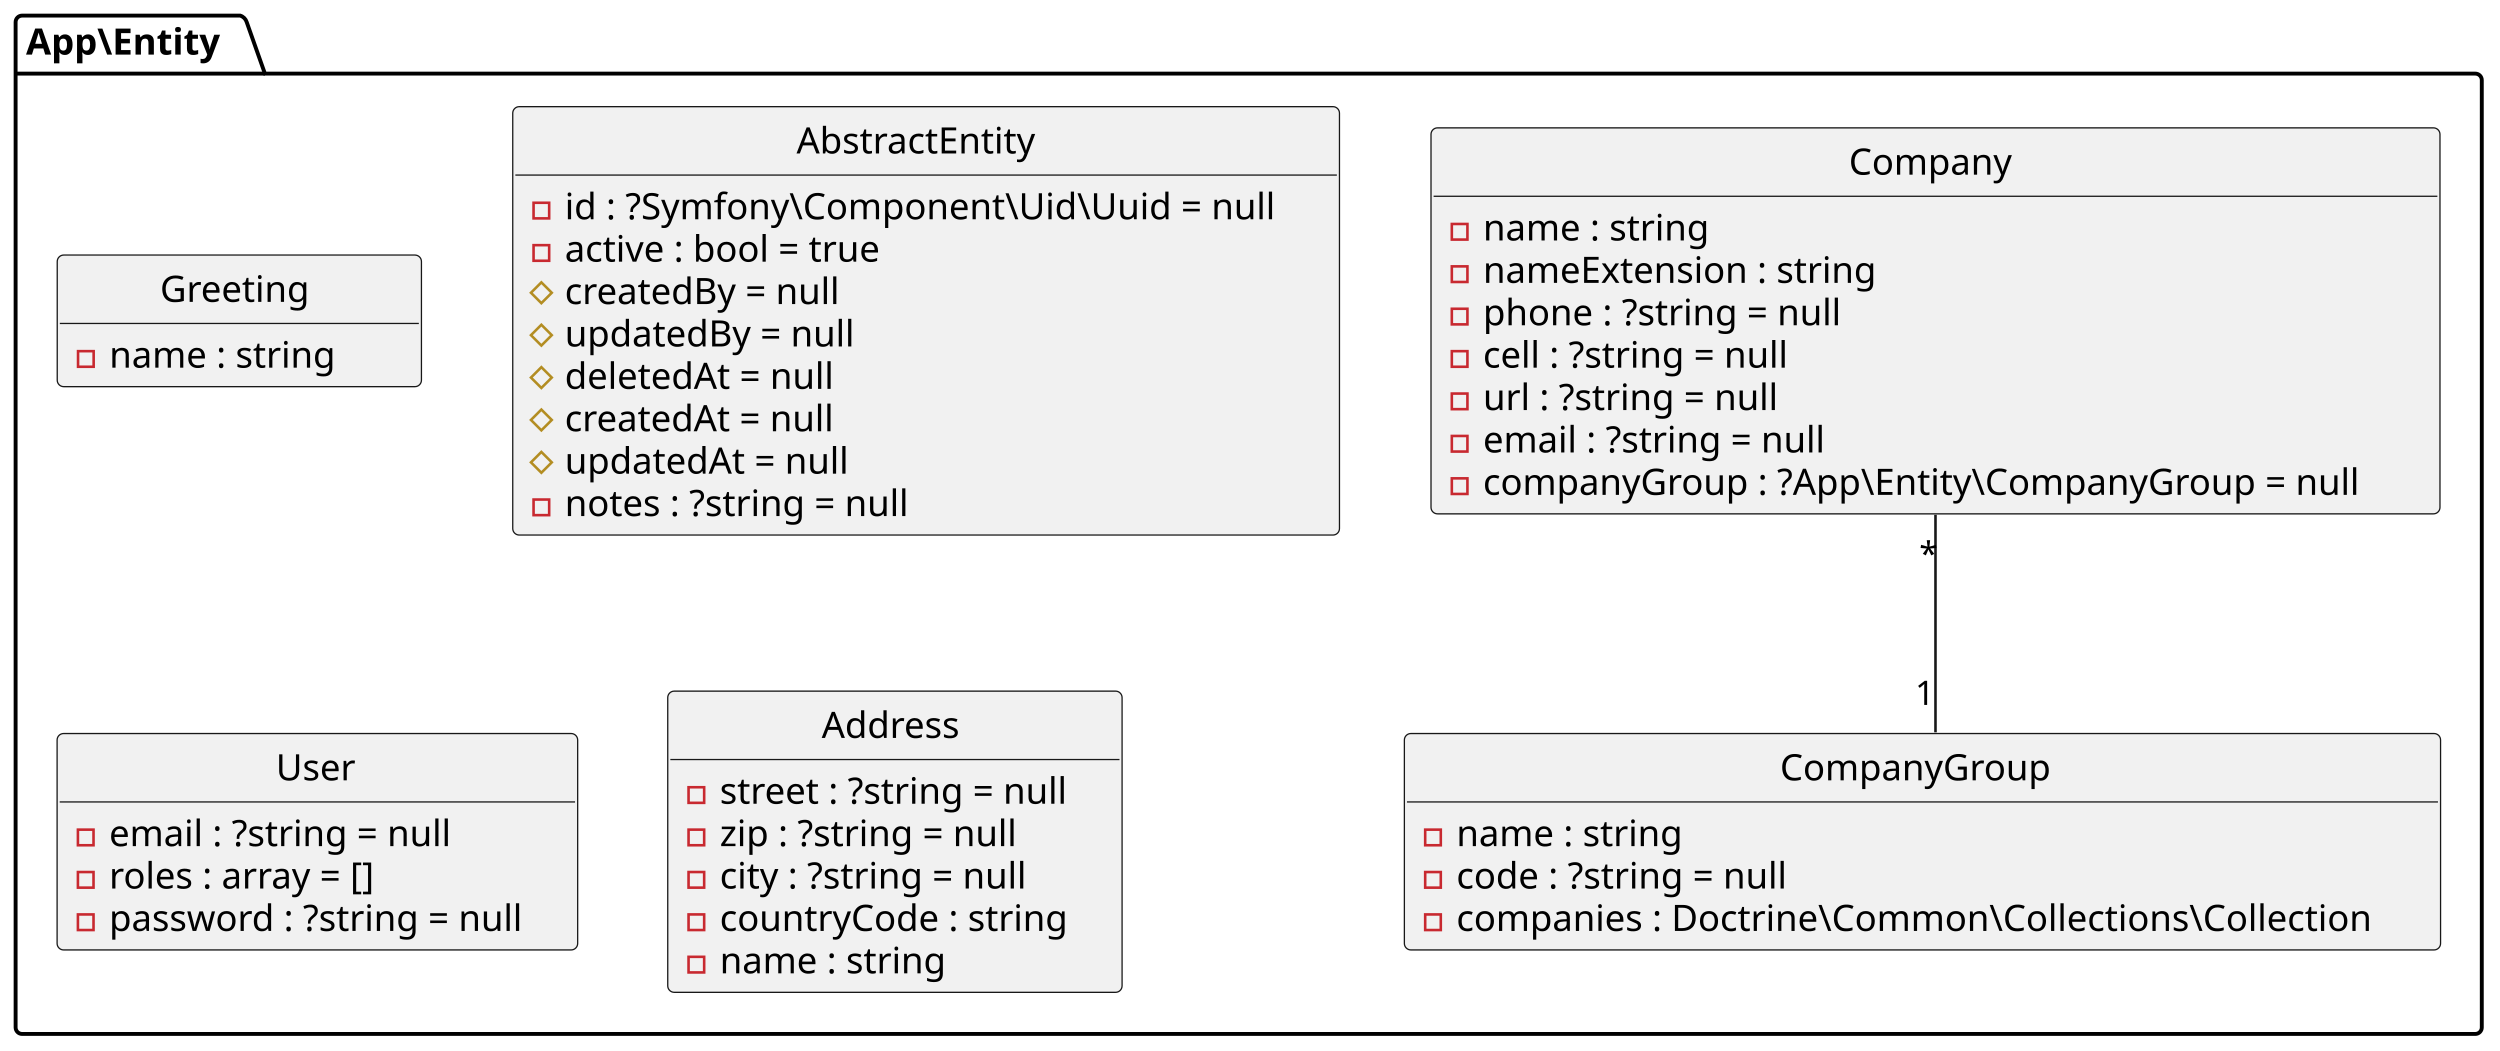
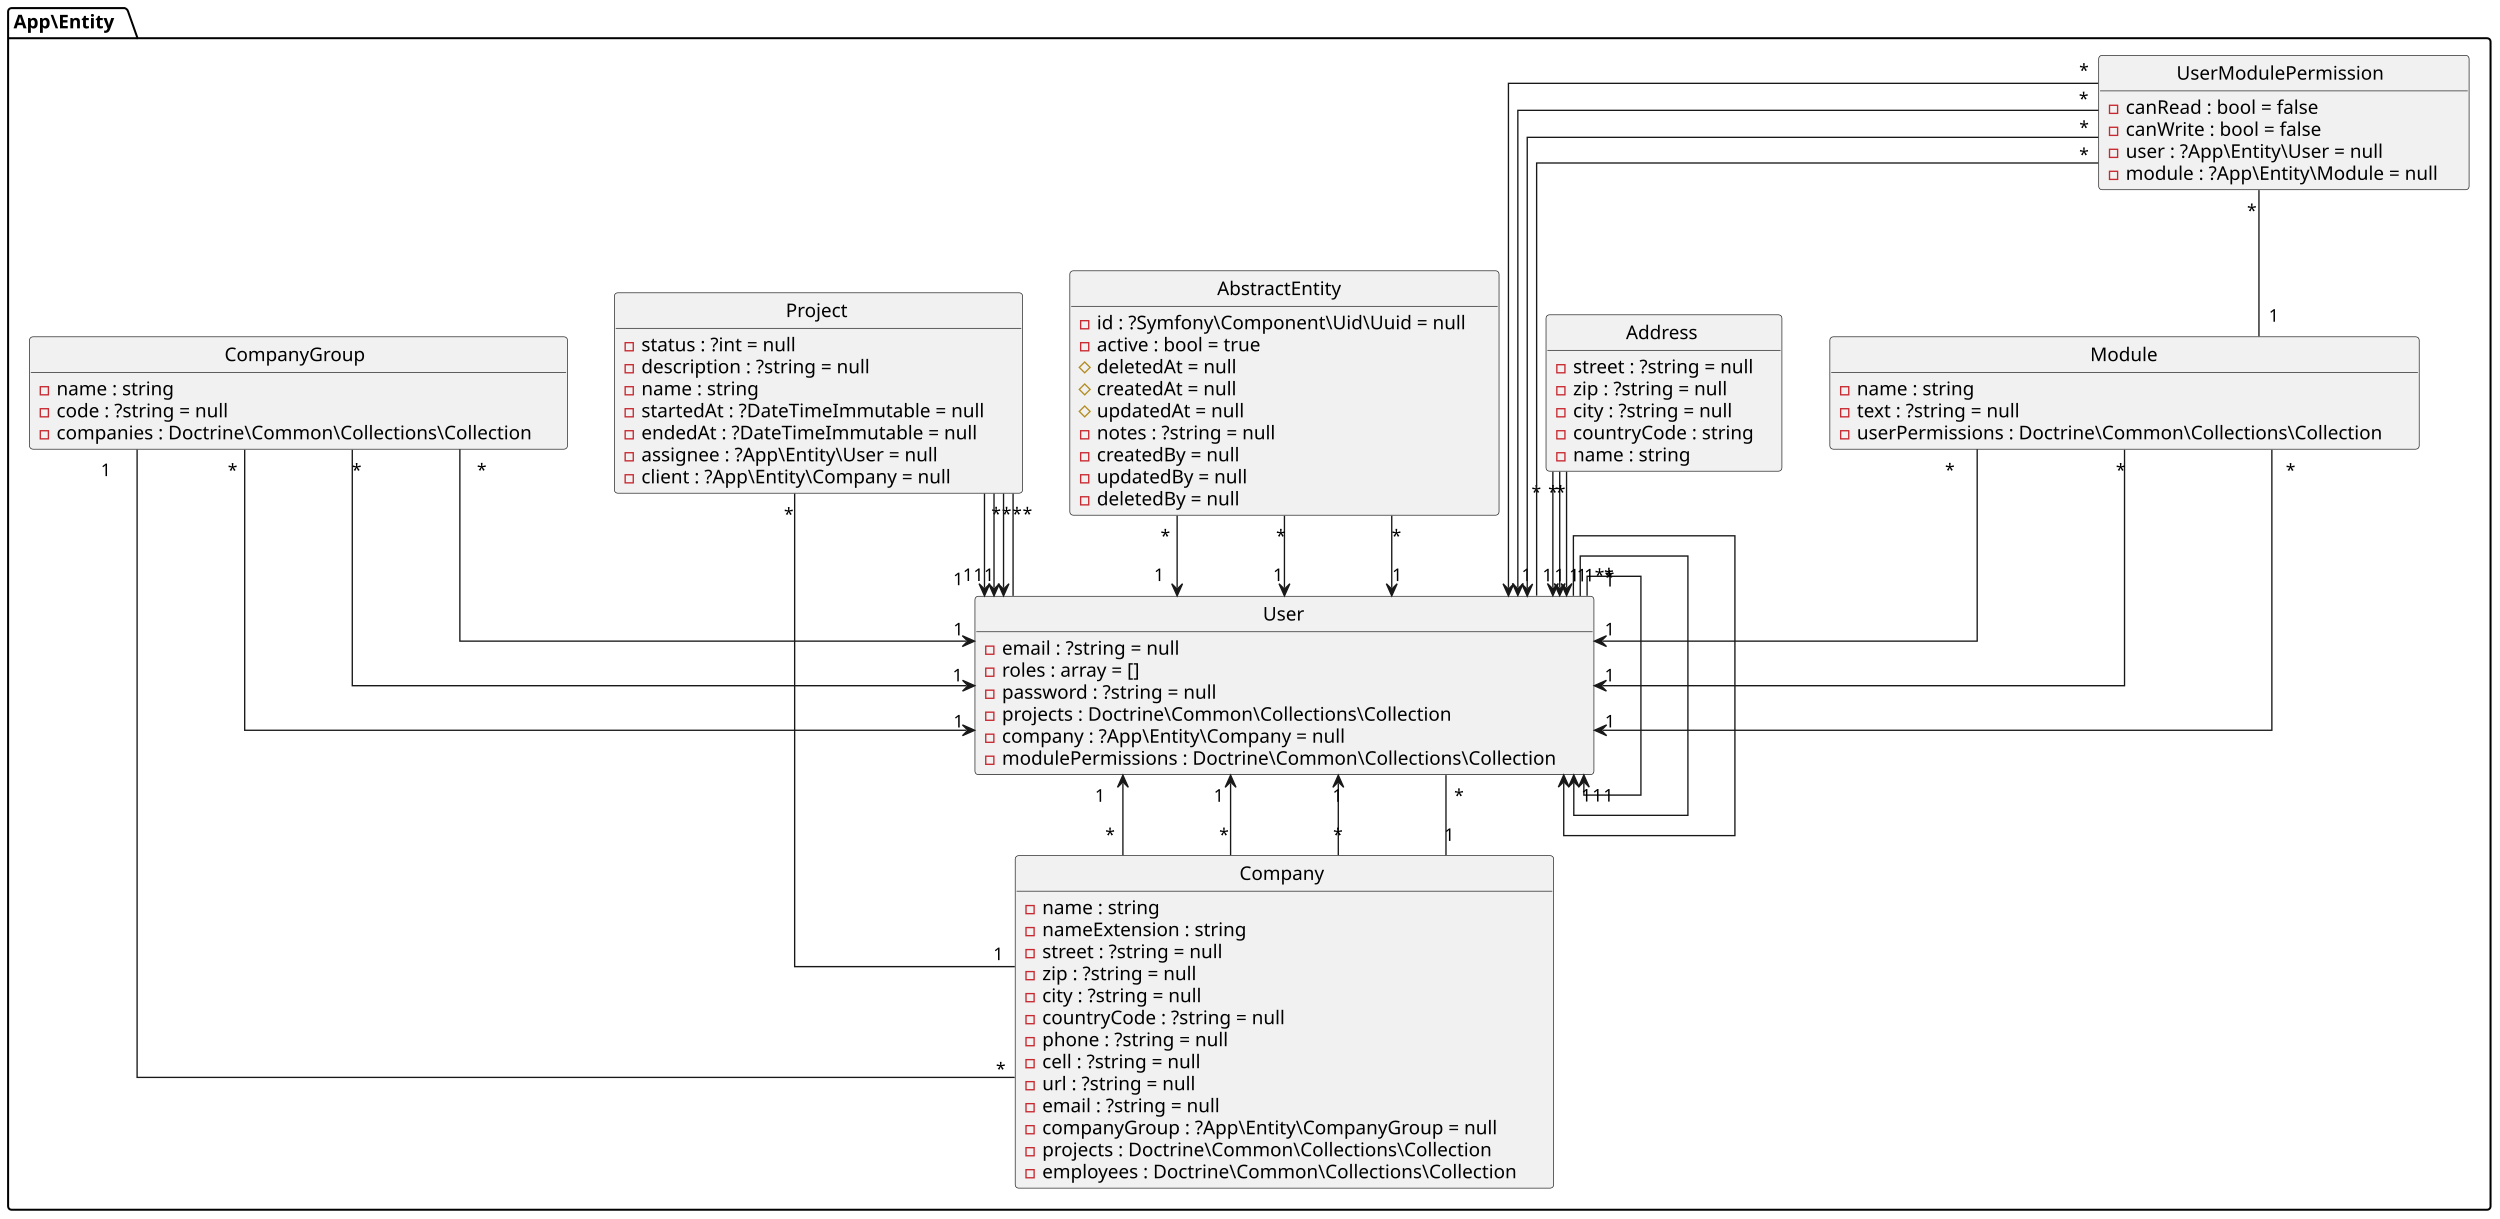
- <svg xmlns="http://www.w3.org/2000/svg" contentStyleType="text/css" data-diagram-type="CLASS" height="404px" preserveAspectRatio="none" style="width:961px;height:404px;background:#FFFFFF;" version="1.1" viewBox="0 0 961 404" width="961px" zoomAndPan="magnify">
+ <svg xmlns="http://www.w3.org/2000/svg" contentStyleType="text/css" data-diagram-type="CLASS" height="902px" preserveAspectRatio="none" style="width:1851px;height:902px;background:#FFFFFF;" version="1.1" viewBox="0 0 1851 902" width="1851px" zoomAndPan="magnify">
  <defs />
  <g>
    <g class="cluster" data-entity="Entity" data-source-line="8" data-uid="ent0004" id="cluster_Entity">
-       <path d="M8.5,6 L92.331,6 A3.75,3.75 0 0 1 94.831,8.5 L101.831,28.297 L951.5,28.297 A2.5,2.5 0 0 1 954,30.797 L954,394.95 A2.5,2.5 0 0 1 951.5,397.45 L8.5,397.45 A2.5,2.5 0 0 1 6,394.95 L6,8.5 A2.5,2.5 0 0 1 8.5,6" fill="none" style="stroke:#000000;stroke-width:1.5;" />
+       <path d="M8.5,6 L92.331,6 A3.75,3.75 0 0 1 94.831,8.5 L101.831,28.297 L1841.5,28.297 A2.5,2.5 0 0 1 1844,30.797 L1844,893.19 A2.5,2.5 0 0 1 1841.5,895.69 L8.5,895.69 A2.5,2.5 0 0 1 6,893.19 L6,8.5 A2.5,2.5 0 0 1 8.5,6" fill="none" style="stroke:#000000;stroke-width:1.5;" />
      <line style="stroke:#000000;stroke-width:1.5;" x1="6" x2="101.831" y1="28.297" y2="28.297" />
      <text fill="#000000" font-family="sans-serif" font-size="14" font-weight="bold" lengthAdjust="spacing" textLength="82.831" x="10" y="20.995">App\Entity</text>
    </g>
-     <g class="entity" data-entity="Greeting" data-source-line="8" data-uid="ent0002" id="entity_Greeting">
-       <rect fill="#F1F1F1" height="50.594" rx="2.5" ry="2.5" style="stroke:#181818;stroke-width:0.5;" width="140" x="22" y="98.04" />
-       <text fill="#000000" font-family="sans-serif" font-size="14" lengthAdjust="spacing" textLength="60.97" x="61.515" y="116.035">Greeting</text>
-       <line style="stroke:#181818;stroke-width:0.5;" x1="23" x2="161" y1="124.337" y2="124.337" />
-       <rect fill="none" height="6" style="stroke:#C82930;stroke-width:1;" width="6" x="30" y="134.985" />
-       <text fill="#000000" font-family="sans-serif" font-size="14" lengthAdjust="spacing" textLength="93.509" x="42" y="141.332">name : string</text>
-     </g>
-     <g class="entity" data-entity="AbstractEntity" data-source-line="11" data-uid="ent0005" id="entity_AbstractEntity">
-       <rect fill="#F1F1F1" height="164.672" rx="2.5" ry="2.5" style="stroke:#181818;stroke-width:0.5;" width="317.792" x="197.1" y="41" />
-       <text fill="#000000" font-family="sans-serif" font-size="14" lengthAdjust="spacing" textLength="99.641" x="306.176" y="58.995">AbstractEntity</text>
-       <line style="stroke:#181818;stroke-width:0.5;" x1="198.1" x2="513.892" y1="67.297" y2="67.297" />
-       <rect fill="none" height="6" style="stroke:#C82930;stroke-width:1;" width="6" x="205.1" y="77.945" />
-       <text fill="#000000" font-family="sans-serif" font-size="14" lengthAdjust="spacing" textLength="291.792" x="217.1" y="84.292">id : ?Symfony\Component\Uid\Uuid = null</text>
-       <rect fill="none" height="6" style="stroke:#C82930;stroke-width:1;" width="6" x="205.1" y="94.242" />
-       <text fill="#000000" font-family="sans-serif" font-size="14" lengthAdjust="spacing" textLength="135.44" x="217.1" y="100.589">active : bool = true</text>
-       <polygon fill="none" points="208.1,108.539,212.1,112.539,208.1,116.539,204.1,112.539" style="stroke:#B38D22;stroke-width:1;" />
-       <text fill="#000000" font-family="sans-serif" font-size="14" lengthAdjust="spacing" textLength="117.681" x="217.1" y="116.886">createdBy = null</text>
-       <polygon fill="none" points="208.1,124.836,212.1,128.836,208.1,132.836,204.1,128.836" style="stroke:#B38D22;stroke-width:1;" />
-       <text fill="#000000" font-family="sans-serif" font-size="14" lengthAdjust="spacing" textLength="122.261" x="217.1" y="133.183">updatedBy = null</text>
-       <polygon fill="none" points="208.1,141.133,212.1,145.133,208.1,149.133,204.1,145.133" style="stroke:#B38D22;stroke-width:1;" />
-       <text fill="#000000" font-family="sans-serif" font-size="14" lengthAdjust="spacing" textLength="114.215" x="217.1" y="149.48">deletedAt = null</text>
-       <polygon fill="none" points="208.1,157.43,212.1,161.43,208.1,165.43,204.1,161.43" style="stroke:#B38D22;stroke-width:1;" />
-       <text fill="#000000" font-family="sans-serif" font-size="14" lengthAdjust="spacing" textLength="114.857" x="217.1" y="165.776">createdAt = null</text>
-       <polygon fill="none" points="208.1,173.727,212.1,177.727,208.1,181.727,204.1,177.727" style="stroke:#B38D22;stroke-width:1;" />
-       <text fill="#000000" font-family="sans-serif" font-size="14" lengthAdjust="spacing" textLength="119.438" x="217.1" y="182.073">updatedAt = null</text>
-       <rect fill="none" height="6" style="stroke:#C82930;stroke-width:1;" width="6" x="205.1" y="192.023" />
-       <text fill="#000000" font-family="sans-serif" font-size="14" lengthAdjust="spacing" textLength="146.227" x="217.1" y="198.37">notes : ?string = null</text>
-     </g>
-     <g class="entity" data-entity="CompanyGroup" data-source-line="21" data-uid="ent0006" id="entity_CompanyGroup">
-       <rect fill="#F1F1F1" height="83.188" rx="2.5" ry="2.5" style="stroke:#181818;stroke-width:0.5;" width="398.312" x="539.84" y="281.97" />
-       <text fill="#000000" font-family="sans-serif" font-size="14" lengthAdjust="spacing" textLength="109.532" x="684.23" y="299.965">CompanyGroup</text>
-       <line style="stroke:#181818;stroke-width:0.5;" x1="540.84" x2="937.153" y1="308.267" y2="308.267" />
-       <rect fill="none" height="6" style="stroke:#C82930;stroke-width:1;" width="6" x="547.84" y="318.915" />
-       <text fill="#000000" font-family="sans-serif" font-size="14" lengthAdjust="spacing" textLength="93.509" x="559.84" y="325.262">name : string</text>
-       <rect fill="none" height="6" style="stroke:#C82930;stroke-width:1;" width="6" x="547.84" y="335.212" />
-       <text fill="#000000" font-family="sans-serif" font-size="14" lengthAdjust="spacing" textLength="141.155" x="559.84" y="341.559">code : ?string = null</text>
-       <rect fill="none" height="6" style="stroke:#C82930;stroke-width:1;" width="6" x="547.84" y="351.509" />
-       <text fill="#000000" font-family="sans-serif" font-size="14" lengthAdjust="spacing" textLength="372.312" x="559.84" y="357.856">companies : Doctrine\Common\Collections\Collection</text>
-     </g>
-     <g class="entity" data-entity="Company" data-source-line="26" data-uid="ent0007" id="entity_Company">
-       <rect fill="#F1F1F1" height="148.375" rx="2.5" ry="2.5" style="stroke:#181818;stroke-width:0.5;" width="387.847" x="550.08" y="49.15" />
-       <text fill="#000000" font-family="sans-serif" font-size="14" lengthAdjust="spacing" textLength="66.603" x="710.702" y="67.145">Company</text>
-       <line style="stroke:#181818;stroke-width:0.5;" x1="551.08" x2="936.927" y1="75.447" y2="75.447" />
-       <rect fill="none" height="6" style="stroke:#C82930;stroke-width:1;" width="6" x="558.08" y="86.095" />
-       <text fill="#000000" font-family="sans-serif" font-size="14" lengthAdjust="spacing" textLength="93.509" x="570.08" y="92.442">name : string</text>
-       <rect fill="none" height="6" style="stroke:#C82930;stroke-width:1;" width="6" x="558.08" y="102.392" />
-       <text fill="#000000" font-family="sans-serif" font-size="14" lengthAdjust="spacing" textLength="162.237" x="570.08" y="108.739">nameExtension : string</text>
-       <rect fill="none" height="6" style="stroke:#C82930;stroke-width:1;" width="6" x="558.08" y="118.689" />
-       <text fill="#000000" font-family="sans-serif" font-size="14" lengthAdjust="spacing" textLength="151.204" x="570.08" y="125.036">phone : ?string = null</text>
-       <rect fill="none" height="6" style="stroke:#C82930;stroke-width:1;" width="6" x="558.08" y="134.986" />
-       <text fill="#000000" font-family="sans-serif" font-size="14" lengthAdjust="spacing" textLength="131.482" x="570.08" y="141.333">cell : ?string = null</text>
-       <rect fill="none" height="6" style="stroke:#C82930;stroke-width:1;" width="6" x="558.08" y="151.283" />
-       <text fill="#000000" font-family="sans-serif" font-size="14" lengthAdjust="spacing" textLength="125.911" x="570.08" y="157.63">url : ?string = null</text>
-       <rect fill="none" height="6" style="stroke:#C82930;stroke-width:1;" width="6" x="558.08" y="167.58" />
-       <text fill="#000000" font-family="sans-serif" font-size="14" lengthAdjust="spacing" textLength="146.002" x="570.08" y="173.926">email : ?string = null</text>
-       <rect fill="none" height="6" style="stroke:#C82930;stroke-width:1;" width="6" x="558.08" y="183.877" />
-       <text fill="#000000" font-family="sans-serif" font-size="14" lengthAdjust="spacing" textLength="361.847" x="570.08" y="190.223">companyGroup : ?App\Entity\CompanyGroup = null</text>
-     </g>
-     <g class="entity" data-entity="User" data-source-line="35" data-uid="ent0008" id="entity_User">
-       <rect fill="#F1F1F1" height="83.188" rx="2.5" ry="2.5" style="stroke:#181818;stroke-width:0.5;" width="200.105" x="21.95" y="281.97" />
-       <text fill="#000000" font-family="sans-serif" font-size="14" lengthAdjust="spacing" textLength="31.91" x="106.047" y="299.965">User</text>
-       <line style="stroke:#181818;stroke-width:0.5;" x1="22.95" x2="221.054" y1="308.267" y2="308.267" />
-       <rect fill="none" height="6" style="stroke:#C82930;stroke-width:1;" width="6" x="29.95" y="318.915" />
-       <text fill="#000000" font-family="sans-serif" font-size="14" lengthAdjust="spacing" textLength="146.002" x="41.95" y="325.262">email : ?string = null</text>
-       <rect fill="none" height="6" style="stroke:#C82930;stroke-width:1;" width="6" x="29.95" y="335.212" />
-       <text fill="#000000" font-family="sans-serif" font-size="14" lengthAdjust="spacing" textLength="116.245" x="41.95" y="341.559">roles : array = []</text>
-       <rect fill="none" height="6" style="stroke:#C82930;stroke-width:1;" width="6" x="29.95" y="351.509" />
-       <text fill="#000000" font-family="sans-serif" font-size="14" lengthAdjust="spacing" textLength="174.105" x="41.95" y="357.856">password : ?string = null</text>
-     </g>
-     <g class="entity" data-entity="Address" data-source-line="40" data-uid="ent0009" id="entity_Address">
-       <rect fill="#F1F1F1" height="115.781" rx="2.5" ry="2.5" style="stroke:#181818;stroke-width:0.5;" width="174.648" x="256.68" y="265.67" />
-       <text fill="#000000" font-family="sans-serif" font-size="14" lengthAdjust="spacing" textLength="56.308" x="315.85" y="283.665">Address</text>
-       <line style="stroke:#181818;stroke-width:0.5;" x1="257.68" x2="430.327" y1="291.967" y2="291.967" />
-       <rect fill="none" height="6" style="stroke:#C82930;stroke-width:1;" width="6" x="264.68" y="302.615" />
-       <text fill="#000000" font-family="sans-serif" font-size="14" lengthAdjust="spacing" textLength="148.648" x="276.68" y="308.962">street : ?string = null</text>
-       <rect fill="none" height="6" style="stroke:#C82930;stroke-width:1;" width="6" x="264.68" y="318.912" />
-       <text fill="#000000" font-family="sans-serif" font-size="14" lengthAdjust="spacing" textLength="127.518" x="276.68" y="325.259">zip : ?string = null</text>
-       <rect fill="none" height="6" style="stroke:#C82930;stroke-width:1;" width="6" x="264.68" y="335.209" />
-       <text fill="#000000" font-family="sans-serif" font-size="14" lengthAdjust="spacing" textLength="132.754" x="276.68" y="341.556">city : ?string = null</text>
-       <rect fill="none" height="6" style="stroke:#C82930;stroke-width:1;" width="6" x="264.68" y="351.506" />
-       <text fill="#000000" font-family="sans-serif" font-size="14" lengthAdjust="spacing" textLength="143.185" x="276.68" y="357.853">countryCode : string</text>
-       <rect fill="none" height="6" style="stroke:#C82930;stroke-width:1;" width="6" x="264.68" y="367.803" />
-       <text fill="#000000" font-family="sans-serif" font-size="14" lengthAdjust="spacing" textLength="93.509" x="276.68" y="374.149">name : string</text>
-     </g>
-     <g class="link" data-entity-1="Company" data-entity-2="CompanyGroup" data-source-line="47" data-uid="lnk10" id="link_Company_CompanyGroup">
-       <path codeLine="47" d="M744,197.89 C744,226.13 744,257.28 744,281.5" fill="none" id="Company-CompanyGroup" style="stroke:#181818;stroke-width:1;" />
-       <text fill="#000000" font-family="sans-serif" font-size="13" lengthAdjust="spacing" textLength="6.5" x="737.746" y="217.527">*</text>
-       <text fill="#000000" font-family="sans-serif" font-size="13" lengthAdjust="spacing" textLength="8.271" x="736.174" y="270.988">1</text>
+     <g class="entity" data-entity="CompanyGroup" data-source-line="8" data-uid="ent0002" id="entity_CompanyGroup">
+       <rect fill="#F1F1F1" height="83.188" rx="2.5" ry="2.5" style="stroke:#181818;stroke-width:0.5;" width="398.312" x="21.84" y="249.38" />
+       <text fill="#000000" font-family="sans-serif" font-size="14" lengthAdjust="spacing" textLength="109.532" x="166.23" y="267.375">CompanyGroup</text>
+       <line style="stroke:#181818;stroke-width:0.5;" x1="22.84" x2="419.152" y1="275.677" y2="275.677" />
+       <rect fill="none" height="6" style="stroke:#C82930;stroke-width:1;" width="6" x="29.84" y="286.325" />
+       <text fill="#000000" font-family="sans-serif" font-size="14" lengthAdjust="spacing" textLength="93.509" x="41.84" y="292.672">name : string</text>
+       <rect fill="none" height="6" style="stroke:#C82930;stroke-width:1;" width="6" x="29.84" y="302.622" />
+       <text fill="#000000" font-family="sans-serif" font-size="14" lengthAdjust="spacing" textLength="141.155" x="41.84" y="308.969">code : ?string = null</text>
+       <rect fill="none" height="6" style="stroke:#C82930;stroke-width:1;" width="6" x="29.84" y="318.919" />
+       <text fill="#000000" font-family="sans-serif" font-size="14" lengthAdjust="spacing" textLength="372.312" x="41.84" y="325.266">companies : Doctrine\Common\Collections\Collection</text>
+     </g>
+     <g class="entity" data-entity="AbstractEntity" data-source-line="13" data-uid="ent0005" id="entity_AbstractEntity">
+       <rect fill="#F1F1F1" height="180.969" rx="2.5" ry="2.5" style="stroke:#181818;stroke-width:0.5;" width="317.792" x="792.1" y="200.49" />
+       <text fill="#000000" font-family="sans-serif" font-size="14" lengthAdjust="spacing" textLength="99.641" x="901.176" y="218.485">AbstractEntity</text>
+       <line style="stroke:#181818;stroke-width:0.5;" x1="793.1" x2="1108.892" y1="226.787" y2="226.787" />
+       <rect fill="none" height="6" style="stroke:#C82930;stroke-width:1;" width="6" x="800.1" y="237.435" />
+       <text fill="#000000" font-family="sans-serif" font-size="14" lengthAdjust="spacing" textLength="291.792" x="812.1" y="243.782">id : ?Symfony\Component\Uid\Uuid = null</text>
+       <rect fill="none" height="6" style="stroke:#C82930;stroke-width:1;" width="6" x="800.1" y="253.732" />
+       <text fill="#000000" font-family="sans-serif" font-size="14" lengthAdjust="spacing" textLength="135.44" x="812.1" y="260.079">active : bool = true</text>
+       <polygon fill="none" points="803.1,268.029,807.1,272.029,803.1,276.029,799.1,272.029" style="stroke:#B38D22;stroke-width:1;" />
+       <text fill="#000000" font-family="sans-serif" font-size="14" lengthAdjust="spacing" textLength="114.215" x="812.1" y="276.376">deletedAt = null</text>
+       <polygon fill="none" points="803.1,284.326,807.1,288.326,803.1,292.326,799.1,288.326" style="stroke:#B38D22;stroke-width:1;" />
+       <text fill="#000000" font-family="sans-serif" font-size="14" lengthAdjust="spacing" textLength="114.857" x="812.1" y="292.673">createdAt = null</text>
+       <polygon fill="none" points="803.1,300.623,807.1,304.623,803.1,308.623,799.1,304.623" style="stroke:#B38D22;stroke-width:1;" />
+       <text fill="#000000" font-family="sans-serif" font-size="14" lengthAdjust="spacing" textLength="119.438" x="812.1" y="308.969">updatedAt = null</text>
+       <rect fill="none" height="6" style="stroke:#C82930;stroke-width:1;" width="6" x="800.1" y="318.92" />
+       <text fill="#000000" font-family="sans-serif" font-size="14" lengthAdjust="spacing" textLength="146.227" x="812.1" y="325.266">notes : ?string = null</text>
+       <rect fill="none" height="6" style="stroke:#C82930;stroke-width:1;" width="6" x="800.1" y="335.217" />
+       <text fill="#000000" font-family="sans-serif" font-size="14" lengthAdjust="spacing" textLength="117.681" x="812.1" y="341.563">createdBy = null</text>
+       <rect fill="none" height="6" style="stroke:#C82930;stroke-width:1;" width="6" x="800.1" y="351.513" />
+       <text fill="#000000" font-family="sans-serif" font-size="14" lengthAdjust="spacing" textLength="122.261" x="812.1" y="357.86">updatedBy = null</text>
+       <rect fill="none" height="6" style="stroke:#C82930;stroke-width:1;" width="6" x="800.1" y="367.81" />
+       <text fill="#000000" font-family="sans-serif" font-size="14" lengthAdjust="spacing" textLength="117.038" x="812.1" y="374.157">deletedBy = null</text>
+     </g>
+     <g class="entity" data-entity="Company" data-source-line="24" data-uid="ent0006" id="entity_Company">
+       <rect fill="#F1F1F1" height="246.156" rx="2.5" ry="2.5" style="stroke:#181818;stroke-width:0.5;" width="398.675" x="751.66" y="633.53" />
+       <text fill="#000000" font-family="sans-serif" font-size="14" lengthAdjust="spacing" textLength="66.603" x="917.696" y="651.525">Company</text>
+       <line style="stroke:#181818;stroke-width:0.5;" x1="752.66" x2="1149.335" y1="659.827" y2="659.827" />
+       <rect fill="none" height="6" style="stroke:#C82930;stroke-width:1;" width="6" x="759.66" y="670.475" />
+       <text fill="#000000" font-family="sans-serif" font-size="14" lengthAdjust="spacing" textLength="93.509" x="771.66" y="676.822">name : string</text>
+       <rect fill="none" height="6" style="stroke:#C82930;stroke-width:1;" width="6" x="759.66" y="686.772" />
+       <text fill="#000000" font-family="sans-serif" font-size="14" lengthAdjust="spacing" textLength="162.237" x="771.66" y="693.119">nameExtension : string</text>
+       <rect fill="none" height="6" style="stroke:#C82930;stroke-width:1;" width="6" x="759.66" y="703.069" />
+       <text fill="#000000" font-family="sans-serif" font-size="14" lengthAdjust="spacing" textLength="148.648" x="771.66" y="709.416">street : ?string = null</text>
+       <rect fill="none" height="6" style="stroke:#C82930;stroke-width:1;" width="6" x="759.66" y="719.366" />
+       <text fill="#000000" font-family="sans-serif" font-size="14" lengthAdjust="spacing" textLength="127.518" x="771.66" y="725.713">zip : ?string = null</text>
+       <rect fill="none" height="6" style="stroke:#C82930;stroke-width:1;" width="6" x="759.66" y="735.663" />
+       <text fill="#000000" font-family="sans-serif" font-size="14" lengthAdjust="spacing" textLength="132.754" x="771.66" y="742.01">city : ?string = null</text>
+       <rect fill="none" height="6" style="stroke:#C82930;stroke-width:1;" width="6" x="759.66" y="751.96" />
+       <text fill="#000000" font-family="sans-serif" font-size="14" lengthAdjust="spacing" textLength="196.773" x="771.66" y="758.306">countryCode : ?string = null</text>
+       <rect fill="none" height="6" style="stroke:#C82930;stroke-width:1;" width="6" x="759.66" y="768.257" />
+       <text fill="#000000" font-family="sans-serif" font-size="14" lengthAdjust="spacing" textLength="151.204" x="771.66" y="774.603">phone : ?string = null</text>
+       <rect fill="none" height="6" style="stroke:#C82930;stroke-width:1;" width="6" x="759.66" y="784.553" />
+       <text fill="#000000" font-family="sans-serif" font-size="14" lengthAdjust="spacing" textLength="131.482" x="771.66" y="790.9">cell : ?string = null</text>
+       <rect fill="none" height="6" style="stroke:#C82930;stroke-width:1;" width="6" x="759.66" y="800.85" />
+       <text fill="#000000" font-family="sans-serif" font-size="14" lengthAdjust="spacing" textLength="125.911" x="771.66" y="807.197">url : ?string = null</text>
+       <rect fill="none" height="6" style="stroke:#C82930;stroke-width:1;" width="6" x="759.66" y="817.147" />
+       <text fill="#000000" font-family="sans-serif" font-size="14" lengthAdjust="spacing" textLength="146.002" x="771.66" y="823.494">email : ?string = null</text>
+       <rect fill="none" height="6" style="stroke:#C82930;stroke-width:1;" width="6" x="759.66" y="833.444" />
+       <text fill="#000000" font-family="sans-serif" font-size="14" lengthAdjust="spacing" textLength="361.847" x="771.66" y="839.791">companyGroup : ?App\Entity\CompanyGroup = null</text>
+       <rect fill="none" height="6" style="stroke:#C82930;stroke-width:1;" width="6" x="759.66" y="849.741" />
+       <text fill="#000000" font-family="sans-serif" font-size="14" lengthAdjust="spacing" textLength="352.468" x="771.66" y="856.088">projects : Doctrine\Common\Collections\Collection</text>
+       <rect fill="none" height="6" style="stroke:#C82930;stroke-width:1;" width="6" x="759.66" y="866.038" />
+       <text fill="#000000" font-family="sans-serif" font-size="14" lengthAdjust="spacing" textLength="372.675" x="771.66" y="872.385">employees : Doctrine\Common\Collections\Collection</text>
+     </g>
+     <g class="entity" data-entity="Module" data-source-line="39" data-uid="ent0007" id="entity_Module">
+       <rect fill="#F1F1F1" height="83.188" rx="2.5" ry="2.5" style="stroke:#181818;stroke-width:0.5;" width="436.361" x="1354.82" y="249.38" />
+       <text fill="#000000" font-family="sans-serif" font-size="14" lengthAdjust="spacing" textLength="50.907" x="1547.547" y="267.375">Module</text>
+       <line style="stroke:#181818;stroke-width:0.5;" x1="1355.82" x2="1790.181" y1="275.677" y2="275.677" />
+       <rect fill="none" height="6" style="stroke:#C82930;stroke-width:1;" width="6" x="1362.82" y="286.325" />
+       <text fill="#000000" font-family="sans-serif" font-size="14" lengthAdjust="spacing" textLength="93.509" x="1374.82" y="292.672">name : string</text>
+       <rect fill="none" height="6" style="stroke:#C82930;stroke-width:1;" width="6" x="1362.82" y="302.622" />
+       <text fill="#000000" font-family="sans-serif" font-size="14" lengthAdjust="spacing" textLength="135.269" x="1374.82" y="308.969">text : ?string = null</text>
+       <rect fill="none" height="6" style="stroke:#C82930;stroke-width:1;" width="6" x="1362.82" y="318.919" />
+       <text fill="#000000" font-family="sans-serif" font-size="14" lengthAdjust="spacing" textLength="410.361" x="1374.82" y="325.266">userPermissions : Doctrine\Common\Collections\Collection</text>
+     </g>
+     <g class="entity" data-entity="Project" data-source-line="44" data-uid="ent0008" id="entity_Project">
+       <rect fill="#F1F1F1" height="148.375" rx="2.5" ry="2.5" style="stroke:#181818;stroke-width:0.5;" width="302.268" x="454.87" y="216.78" />
+       <text fill="#000000" font-family="sans-serif" font-size="14" lengthAdjust="spacing" textLength="48.453" x="581.777" y="234.775">Project</text>
+       <line style="stroke:#181818;stroke-width:0.5;" x1="455.87" x2="756.138" y1="243.077" y2="243.077" />
+       <rect fill="none" height="6" style="stroke:#C82930;stroke-width:1;" width="6" x="462.87" y="253.725" />
+       <text fill="#000000" font-family="sans-serif" font-size="14" lengthAdjust="spacing" textLength="128.475" x="474.87" y="260.072">status : ?int = null</text>
+       <rect fill="none" height="6" style="stroke:#C82930;stroke-width:1;" width="6" x="462.87" y="270.022" />
+       <text fill="#000000" font-family="sans-serif" font-size="14" lengthAdjust="spacing" textLength="185.233" x="474.87" y="276.369">description : ?string = null</text>
+       <rect fill="none" height="6" style="stroke:#C82930;stroke-width:1;" width="6" x="462.87" y="286.319" />
+       <text fill="#000000" font-family="sans-serif" font-size="14" lengthAdjust="spacing" textLength="93.509" x="474.87" y="292.666">name : string</text>
+       <rect fill="none" height="6" style="stroke:#C82930;stroke-width:1;" width="6" x="462.87" y="302.616" />
+       <text fill="#000000" font-family="sans-serif" font-size="14" lengthAdjust="spacing" textLength="276.268" x="474.87" y="308.963">startedAt : ?DateTimeImmutable = null</text>
+       <rect fill="none" height="6" style="stroke:#C82930;stroke-width:1;" width="6" x="462.87" y="318.913" />
+       <text fill="#000000" font-family="sans-serif" font-size="14" lengthAdjust="spacing" textLength="270.033" x="474.87" y="325.26">endedAt : ?DateTimeImmutable = null</text>
+       <rect fill="none" height="6" style="stroke:#C82930;stroke-width:1;" width="6" x="462.87" y="335.21" />
+       <text fill="#000000" font-family="sans-serif" font-size="14" lengthAdjust="spacing" textLength="238.814" x="474.87" y="341.556">assignee : ?App\Entity\User = null</text>
+       <rect fill="none" height="6" style="stroke:#C82930;stroke-width:1;" width="6" x="462.87" y="351.507" />
+       <text fill="#000000" font-family="sans-serif" font-size="14" lengthAdjust="spacing" textLength="249.915" x="474.87" y="357.853">client : ?App\Entity\Company = null</text>
+     </g>
+     <g class="entity" data-entity="User" data-source-line="53" data-uid="ent0009" id="entity_User">
+       <rect fill="#F1F1F1" height="132.078" rx="2.5" ry="2.5" style="stroke:#181818;stroke-width:0.5;" width="458.291" x="721.85" y="441.46" />
+       <text fill="#000000" font-family="sans-serif" font-size="14" lengthAdjust="spacing" textLength="31.91" x="935.04" y="459.455">User</text>
+       <line style="stroke:#181818;stroke-width:0.5;" x1="722.85" x2="1179.141" y1="467.757" y2="467.757" />
+       <rect fill="none" height="6" style="stroke:#C82930;stroke-width:1;" width="6" x="729.85" y="478.405" />
+       <text fill="#000000" font-family="sans-serif" font-size="14" lengthAdjust="spacing" textLength="146.002" x="741.85" y="484.752">email : ?string = null</text>
+       <rect fill="none" height="6" style="stroke:#C82930;stroke-width:1;" width="6" x="729.85" y="494.702" />
+       <text fill="#000000" font-family="sans-serif" font-size="14" lengthAdjust="spacing" textLength="116.245" x="741.85" y="501.049">roles : array = []</text>
+       <rect fill="none" height="6" style="stroke:#C82930;stroke-width:1;" width="6" x="729.85" y="510.999" />
+       <text fill="#000000" font-family="sans-serif" font-size="14" lengthAdjust="spacing" textLength="174.105" x="741.85" y="517.346">password : ?string = null</text>
+       <rect fill="none" height="6" style="stroke:#C82930;stroke-width:1;" width="6" x="729.85" y="527.296" />
+       <text fill="#000000" font-family="sans-serif" font-size="14" lengthAdjust="spacing" textLength="352.468" x="741.85" y="533.643">projects : Doctrine\Common\Collections\Collection</text>
+       <rect fill="none" height="6" style="stroke:#C82930;stroke-width:1;" width="6" x="729.85" y="543.593" />
+       <text fill="#000000" font-family="sans-serif" font-size="14" lengthAdjust="spacing" textLength="275.987" x="741.85" y="549.939">company : ?App\Entity\Company = null</text>
+       <rect fill="none" height="6" style="stroke:#C82930;stroke-width:1;" width="6" x="729.85" y="559.89" />
+       <text fill="#000000" font-family="sans-serif" font-size="14" lengthAdjust="spacing" textLength="432.291" x="741.85" y="566.236">modulePermissions : Doctrine\Common\Collections\Collection</text>
+     </g>
+     <g class="entity" data-entity="Address" data-source-line="61" data-uid="ent0010" id="entity_Address">
+       <rect fill="#F1F1F1" height="115.781" rx="2.5" ry="2.5" style="stroke:#181818;stroke-width:0.5;" width="174.648" x="1144.68" y="233.08" />
+       <text fill="#000000" font-family="sans-serif" font-size="14" lengthAdjust="spacing" textLength="56.308" x="1203.85" y="251.075">Address</text>
+       <line style="stroke:#181818;stroke-width:0.5;" x1="1145.68" x2="1318.328" y1="259.377" y2="259.377" />
+       <rect fill="none" height="6" style="stroke:#C82930;stroke-width:1;" width="6" x="1152.68" y="270.025" />
+       <text fill="#000000" font-family="sans-serif" font-size="14" lengthAdjust="spacing" textLength="148.648" x="1164.68" y="276.372">street : ?string = null</text>
+       <rect fill="none" height="6" style="stroke:#C82930;stroke-width:1;" width="6" x="1152.68" y="286.322" />
+       <text fill="#000000" font-family="sans-serif" font-size="14" lengthAdjust="spacing" textLength="127.518" x="1164.68" y="292.669">zip : ?string = null</text>
+       <rect fill="none" height="6" style="stroke:#C82930;stroke-width:1;" width="6" x="1152.68" y="302.619" />
+       <text fill="#000000" font-family="sans-serif" font-size="14" lengthAdjust="spacing" textLength="132.754" x="1164.68" y="308.966">city : ?string = null</text>
+       <rect fill="none" height="6" style="stroke:#C82930;stroke-width:1;" width="6" x="1152.68" y="318.916" />
+       <text fill="#000000" font-family="sans-serif" font-size="14" lengthAdjust="spacing" textLength="143.185" x="1164.68" y="325.263">countryCode : string</text>
+       <rect fill="none" height="6" style="stroke:#C82930;stroke-width:1;" width="6" x="1152.68" y="335.213" />
+       <text fill="#000000" font-family="sans-serif" font-size="14" lengthAdjust="spacing" textLength="93.509" x="1164.68" y="341.56">name : string</text>
+     </g>
+     <g class="entity" data-entity="UserModulePermission" data-source-line="68" data-uid="ent0011" id="entity_UserModulePermission">
+       <rect fill="#F1F1F1" height="99.484" rx="2.5" ry="2.5" style="stroke:#181818;stroke-width:0.5;" width="274.233" x="1553.88" y="41" />
+       <text fill="#000000" font-family="sans-serif" font-size="14" lengthAdjust="spacing" textLength="159.072" x="1611.461" y="58.995">UserModulePermission</text>
+       <line style="stroke:#181818;stroke-width:0.5;" x1="1554.88" x2="1827.113" y1="67.297" y2="67.297" />
+       <rect fill="none" height="6" style="stroke:#C82930;stroke-width:1;" width="6" x="1561.88" y="77.945" />
+       <text fill="#000000" font-family="sans-serif" font-size="14" lengthAdjust="spacing" textLength="158.416" x="1573.88" y="84.292">canRead : bool = false</text>
+       <rect fill="none" height="6" style="stroke:#C82930;stroke-width:1;" width="6" x="1561.88" y="94.242" />
+       <text fill="#000000" font-family="sans-serif" font-size="14" lengthAdjust="spacing" textLength="160.2" x="1573.88" y="100.589">canWrite : bool = false</text>
+       <rect fill="none" height="6" style="stroke:#C82930;stroke-width:1;" width="6" x="1561.88" y="110.539" />
+       <text fill="#000000" font-family="sans-serif" font-size="14" lengthAdjust="spacing" textLength="207.307" x="1573.88" y="116.886">user : ?App\Entity\User = null</text>
+       <rect fill="none" height="6" style="stroke:#C82930;stroke-width:1;" width="6" x="1561.88" y="126.836" />
+       <text fill="#000000" font-family="sans-serif" font-size="14" lengthAdjust="spacing" textLength="248.233" x="1573.88" y="133.183">module : ?App\Entity\Module = null</text>
+     </g>
+     <g class="link" data-entity-1="CompanyGroup" data-entity-2="User" data-source-line="74" data-uid="lnk12" id="link_CompanyGroup_User">
+       <path codeLine="74" d="M340.49,332.66 C340.49,386.86 340.49,474.69 340.49,474.69 C340.49,474.69 542.35,474.69 715.5,474.69" fill="none" id="CompanyGroup-to-User" style="stroke:#181818;stroke-width:1;" />
+       <polygon fill="#181818" points="721.5,474.69,712.5,470.69,716.5,474.69,712.5,478.69,721.5,474.69" style="stroke:#181818;stroke-width:1;" />
+       <text fill="#000000" font-family="sans-serif" font-size="13" lengthAdjust="spacing" textLength="6.5" x="353.096" y="352.577">*</text>
+       <text fill="#000000" font-family="sans-serif" font-size="13" lengthAdjust="spacing" textLength="8.271" x="705.843" y="470.436">1</text>
+     </g>
+     <g class="link" data-entity-1="CompanyGroup" data-entity-2="User" data-source-line="75" data-uid="lnk13" id="link_CompanyGroup_User">
+       <path codeLine="75" d="M260.83,333.01 C260.83,396.04 260.83,507.69 260.83,507.69 C260.83,507.69 514.83,507.69 715.66,507.69" fill="none" id="CompanyGroup-to-User-1" style="stroke:#181818;stroke-width:1;" />
+       <polygon fill="#181818" points="721.66,507.69,712.66,503.69,716.66,507.69,712.66,511.69,721.66,507.69" style="stroke:#181818;stroke-width:1;" />
+       <text fill="#000000" font-family="sans-serif" font-size="13" lengthAdjust="spacing" textLength="6.5" x="260.508" y="352.672">*</text>
+       <text fill="#000000" font-family="sans-serif" font-size="13" lengthAdjust="spacing" textLength="8.271" x="705.279" y="504.497">1</text>
+     </g>
+     <g class="link" data-entity-1="CompanyGroup" data-entity-2="User" data-source-line="76" data-uid="lnk14" id="link_CompanyGroup_User">
+       <path codeLine="76" d="M181.17,333.05 C181.17,404.22 181.17,540.69 181.17,540.69 C181.17,540.69 488.7,540.69 715.59,540.69" fill="none" id="CompanyGroup-to-User-2" style="stroke:#181818;stroke-width:1;" />
+       <polygon fill="#181818" points="721.59,540.69,712.59,536.69,716.59,540.69,712.59,544.69,721.59,540.69" style="stroke:#181818;stroke-width:1;" />
+       <text fill="#000000" font-family="sans-serif" font-size="13" lengthAdjust="spacing" textLength="6.5" x="168.65" y="352.718">*</text>
+       <text fill="#000000" font-family="sans-serif" font-size="13" lengthAdjust="spacing" textLength="8.271" x="705.936" y="538.602">1</text>
+     </g>
+     <g class="link" data-entity-1="AbstractEntity" data-entity-2="User" data-source-line="77" data-uid="lnk15" id="link_AbstractEntity_User">
+       <path codeLine="77" d="M871.55,381.86 C871.55,401.76 871.55,416.47 871.55,435.2" fill="none" id="AbstractEntity-to-User" style="stroke:#181818;stroke-width:1;" />
+       <polygon fill="#181818" points="871.55,441.2,875.55,432.2,871.55,436.2,867.55,432.2,871.55,441.2" style="stroke:#181818;stroke-width:1;" />
+       <text fill="#000000" font-family="sans-serif" font-size="13" lengthAdjust="spacing" textLength="6.5" x="859.257" y="401.465">*</text>
+       <text fill="#000000" font-family="sans-serif" font-size="13" lengthAdjust="spacing" textLength="8.271" x="854.438" y="430.202">1</text>
+     </g>
+     <g class="link" data-entity-1="AbstractEntity" data-entity-2="User" data-source-line="78" data-uid="lnk16" id="link_AbstractEntity_User">
+       <path codeLine="78" d="M951,381.86 C951,401.76 951,416.47 951,435.2" fill="none" id="AbstractEntity-to-User-1" style="stroke:#181818;stroke-width:1;" />
+       <polygon fill="#181818" points="951,441.2,955,432.2,951,436.2,947,432.2,951,441.2" style="stroke:#181818;stroke-width:1;" />
+       <text fill="#000000" font-family="sans-serif" font-size="13" lengthAdjust="spacing" textLength="6.5" x="944.79" y="401.465">*</text>
+       <text fill="#000000" font-family="sans-serif" font-size="13" lengthAdjust="spacing" textLength="8.271" x="942.578" y="430.202">1</text>
+     </g>
+     <g class="link" data-entity-1="AbstractEntity" data-entity-2="User" data-source-line="79" data-uid="lnk17" id="link_AbstractEntity_User">
+       <path codeLine="79" d="M1030.45,381.86 C1030.45,401.76 1030.45,416.47 1030.45,435.2" fill="none" id="AbstractEntity-to-User-2" style="stroke:#181818;stroke-width:1;" />
+       <polygon fill="#181818" points="1030.45,441.2,1034.45,432.2,1030.45,436.2,1026.45,432.2,1030.45,441.2" style="stroke:#181818;stroke-width:1;" />
+       <text fill="#000000" font-family="sans-serif" font-size="13" lengthAdjust="spacing" textLength="6.5" x="1030.323" y="401.465">*</text>
+       <text fill="#000000" font-family="sans-serif" font-size="13" lengthAdjust="spacing" textLength="8.271" x="1030.718" y="430.202">1</text>
+     </g>
+     <g class="link" data-entity-1="Company" data-entity-2="User" data-source-line="80" data-uid="lnk18" id="link_Company_User">
+       <path codeLine="80" d="M831.4,633.15 C831.4,612.72 831.4,598.24 831.4,579.93" fill="none" id="Company-to-User" style="stroke:#181818;stroke-width:1;" />
+       <polygon fill="#181818" points="831.4,573.93,827.4,582.93,831.4,578.93,835.4,582.93,831.4,573.93" style="stroke:#181818;stroke-width:1;" />
+       <text fill="#000000" font-family="sans-serif" font-size="13" lengthAdjust="spacing" textLength="6.5" x="818.327" y="622.65">*</text>
+       <text fill="#000000" font-family="sans-serif" font-size="13" lengthAdjust="spacing" textLength="8.271" x="810.668" y="593.628">1</text>
+     </g>
+     <g class="link" data-entity-1="Company" data-entity-2="User" data-source-line="81" data-uid="lnk19" id="link_Company_User">
+       <path codeLine="81" d="M911.13,633.15 C911.13,612.72 911.13,598.24 911.13,579.93" fill="none" id="Company-to-User-1" style="stroke:#181818;stroke-width:1;" />
+       <polygon fill="#181818" points="911.13,573.93,907.13,582.93,911.13,578.93,915.13,582.93,911.13,573.93" style="stroke:#181818;stroke-width:1;" />
+       <text fill="#000000" font-family="sans-serif" font-size="13" lengthAdjust="spacing" textLength="6.5" x="902.666" y="622.65">*</text>
+       <text fill="#000000" font-family="sans-serif" font-size="13" lengthAdjust="spacing" textLength="8.271" x="898.62" y="593.628">1</text>
+     </g>
+     <g class="link" data-entity-1="Company" data-entity-2="User" data-source-line="82" data-uid="lnk20" id="link_Company_User">
+       <path codeLine="82" d="M990.87,633.15 C990.87,612.72 990.87,598.24 990.87,579.93" fill="none" id="Company-to-User-2" style="stroke:#181818;stroke-width:1;" />
+       <polygon fill="#181818" points="990.87,573.93,986.87,582.93,990.87,578.93,994.87,582.93,990.87,573.93" style="stroke:#181818;stroke-width:1;" />
+       <text fill="#000000" font-family="sans-serif" font-size="13" lengthAdjust="spacing" textLength="6.5" x="987.016" y="622.65">*</text>
+       <text fill="#000000" font-family="sans-serif" font-size="13" lengthAdjust="spacing" textLength="8.271" x="986.583" y="593.628">1</text>
+     </g>
+     <g class="link" data-entity-1="User" data-entity-2="Company" data-source-line="95" data-uid="lnk33" id="link_User_Company">
+       <path codeLine="95" d="M1070.6,573.93 C1070.6,592.23 1070.6,612.7 1070.6,633.12" fill="none" id="User-Company" style="stroke:#181818;stroke-width:1;" />
+       <text fill="#000000" font-family="sans-serif" font-size="13" lengthAdjust="spacing" textLength="6.5" x="1076.651" y="593.628">*</text>
+       <text fill="#000000" font-family="sans-serif" font-size="13" lengthAdjust="spacing" textLength="8.271" x="1069.291" y="622.618">1</text>
+     </g>
+     <g class="link" data-entity-1="Company" data-entity-2="CompanyGroup" data-source-line="83" data-uid="lnk21" id="link_Company_CompanyGroup">
+       <path codeLine="83" d="M751.29,797.69 C500.18,797.69 101.51,797.69 101.51,797.69 C101.51,797.69 101.51,454.27 101.51,332.87" fill="none" id="Company-CompanyGroup" style="stroke:#181818;stroke-width:1;" />
+       <text fill="#000000" font-family="sans-serif" font-size="13" lengthAdjust="spacing" textLength="6.5" x="737.381" y="796.071">*</text>
+       <text fill="#000000" font-family="sans-serif" font-size="13" lengthAdjust="spacing" textLength="8.271" x="74.622" y="352.511">1</text>
+     </g>
+     <g class="link" data-entity-1="Module" data-entity-2="User" data-source-line="84" data-uid="lnk22" id="link_Module_User">
+       <path codeLine="84" d="M1463.91,332.66 C1463.91,386.86 1463.91,474.69 1463.91,474.69 C1463.91,474.69 1323.02,474.69 1186.45,474.69" fill="none" id="Module-to-User" style="stroke:#181818;stroke-width:1;" />
+       <polygon fill="#181818" points="1180.45,474.69,1189.45,478.69,1185.45,474.69,1189.45,470.69,1180.45,474.69" style="stroke:#181818;stroke-width:1;" />
+       <text fill="#000000" font-family="sans-serif" font-size="13" lengthAdjust="spacing" textLength="6.5" x="1440.085" y="352.577">*</text>
+       <text fill="#000000" font-family="sans-serif" font-size="13" lengthAdjust="spacing" textLength="8.271" x="1188.115" y="470.436">1</text>
+     </g>
+     <g class="link" data-entity-1="Module" data-entity-2="User" data-source-line="85" data-uid="lnk23" id="link_Module_User">
+       <path codeLine="85" d="M1573,333.01 C1573,396.04 1573,507.69 1573,507.69 C1573,507.69 1363.67,507.69 1186.4,507.69" fill="none" id="Module-to-User-1" style="stroke:#181818;stroke-width:1;" />
+       <polygon fill="#181818" points="1180.4,507.69,1189.4,511.69,1185.4,507.69,1189.4,503.69,1180.4,507.69" style="stroke:#181818;stroke-width:1;" />
+       <text fill="#000000" font-family="sans-serif" font-size="13" lengthAdjust="spacing" textLength="6.5" x="1566.579" y="352.672">*</text>
+       <text fill="#000000" font-family="sans-serif" font-size="13" lengthAdjust="spacing" textLength="8.271" x="1188.063" y="504.519">1</text>
+     </g>
+     <g class="link" data-entity-1="Module" data-entity-2="User" data-source-line="86" data-uid="lnk24" id="link_Module_User">
+       <path codeLine="86" d="M1682.09,333.05 C1682.09,404.22 1682.09,540.69 1682.09,540.69 C1682.09,540.69 1400.94,540.69 1186.57,540.69" fill="none" id="Module-to-User-2" style="stroke:#181818;stroke-width:1;" />
+       <polygon fill="#181818" points="1180.57,540.69,1189.57,544.69,1185.57,540.69,1189.57,536.69,1180.57,540.69" style="stroke:#181818;stroke-width:1;" />
+       <text fill="#000000" font-family="sans-serif" font-size="13" lengthAdjust="spacing" textLength="6.5" x="1692.373" y="352.718">*</text>
+       <text fill="#000000" font-family="sans-serif" font-size="13" lengthAdjust="spacing" textLength="8.271" x="1188.239" y="538.602">1</text>
+     </g>
+     <g class="link" data-entity-1="Project" data-entity-2="User" data-source-line="87" data-uid="lnk25" id="link_Project_User">
+       <path codeLine="87" d="M728.91,365.49 C728.91,390.07 728.91,411.24 728.91,435.18" fill="none" id="Project-to-User" style="stroke:#181818;stroke-width:1;" />
+       <polygon fill="#181818" points="728.91,441.18,732.91,432.18,728.91,436.18,724.91,432.18,728.91,441.18" style="stroke:#181818;stroke-width:1;" />
+       <text fill="#000000" font-family="sans-serif" font-size="13" lengthAdjust="spacing" textLength="6.5" x="733.987" y="385.125">*</text>
+       <text fill="#000000" font-family="sans-serif" font-size="13" lengthAdjust="spacing" textLength="8.271" x="705.729" y="433.292">1</text>
+     </g>
+     <g class="link" data-entity-1="Project" data-entity-2="User" data-source-line="88" data-uid="lnk26" id="link_Project_User">
+       <path codeLine="88" d="M735.97,365.49 C735.97,390.07 735.97,411.24 735.97,435.18" fill="none" id="Project-to-User-1" style="stroke:#181818;stroke-width:1;" />
+       <polygon fill="#181818" points="735.97,441.18,739.97,432.18,735.97,436.18,731.97,432.18,735.97,441.18" style="stroke:#181818;stroke-width:1;" />
+       <text fill="#000000" font-family="sans-serif" font-size="13" lengthAdjust="spacing" textLength="6.5" x="741.698" y="385.125">*</text>
+       <text fill="#000000" font-family="sans-serif" font-size="13" lengthAdjust="spacing" textLength="8.271" x="712.904" y="430.18">1</text>
+     </g>
+     <g class="link" data-entity-1="Project" data-entity-2="User" data-source-line="89" data-uid="lnk27" id="link_Project_User">
+       <path codeLine="89" d="M743.02,365.49 C743.02,390.07 743.02,411.24 743.02,435.18" fill="none" id="Project-to-User-2" style="stroke:#181818;stroke-width:1;" />
+       <polygon fill="#181818" points="743.02,441.18,747.02,432.18,743.02,436.18,739.02,432.18,743.02,441.18" style="stroke:#181818;stroke-width:1;" />
+       <text fill="#000000" font-family="sans-serif" font-size="13" lengthAdjust="spacing" textLength="6.5" x="749.398" y="385.125">*</text>
+       <text fill="#000000" font-family="sans-serif" font-size="13" lengthAdjust="spacing" textLength="8.271" x="720.725" y="430.18">1</text>
+     </g>
+     <g class="link" data-entity-1="Project" data-entity-2="User" data-source-line="90" data-uid="lnk28" id="link_Project_User">
+       <path codeLine="90" d="M750.08,365.49 C750.08,390.07 750.08,417.24 750.08,441.18" fill="none" id="Project-User" style="stroke:#181818;stroke-width:1;" />
+       <text fill="#000000" font-family="sans-serif" font-size="13" lengthAdjust="spacing" textLength="6.5" x="757.109" y="385.125">*</text>
+       <text fill="#000000" font-family="sans-serif" font-size="13" lengthAdjust="spacing" textLength="8.271" x="728.557" y="430.18">1</text>
+     </g>
+     <g class="link" data-entity-1="Project" data-entity-2="Company" data-source-line="91" data-uid="lnk29" id="link_Project_Company">
+       <path codeLine="91" d="M588.36,365.44 C588.36,487.25 588.36,715.69 588.36,715.69 C588.36,715.69 667.21,715.69 751.38,715.69" fill="none" id="Project-Company" style="stroke:#181818;stroke-width:1;" />
+       <text fill="#000000" font-family="sans-serif" font-size="13" lengthAdjust="spacing" textLength="6.5" x="580.416" y="385.326">*</text>
+       <text fill="#000000" font-family="sans-serif" font-size="13" lengthAdjust="spacing" textLength="8.271" x="735.432" y="710.868">1</text>
+     </g>
+     <g class="link" data-entity-1="User" data-entity-2="User" data-source-line="92" data-uid="lnk30" id="link_User_User">
+       <path codeLine="92" d="M1175.08,441.14 C1175.08,432.56 1175.08,426.69 1175.08,426.69 C1175.08,426.69 1214.94,426.69 1214.94,426.69 C1214.94,426.69 1214.94,588.69 1214.94,588.69 C1214.94,588.69 1172.69,588.69 1172.69,588.69 C1172.69,588.69 1172.69,588.62 1172.69,579.8" fill="none" id="User-to-User" style="stroke:#181818;stroke-width:1;" />
+       <polygon fill="#181818" points="1172.69,573.8,1168.69,582.8,1172.69,578.8,1176.69,582.8,1172.69,573.8" style="stroke:#181818;stroke-width:1;" />
+       <text fill="#000000" font-family="sans-serif" font-size="13" lengthAdjust="spacing" textLength="6.5" x="1188.101" y="431.865">*</text>
+       <text fill="#000000" font-family="sans-serif" font-size="13" lengthAdjust="spacing" textLength="8.271" x="1187.154" y="593.485">1</text>
+     </g>
+     <g class="link" data-entity-1="User" data-entity-2="User" data-source-line="93" data-uid="lnk31" id="link_User_User">
+       <path codeLine="93" d="M1170.01,441.22 C1170.01,424.74 1170.01,411.69 1170.01,411.69 C1170.01,411.69 1249.73,411.69 1249.73,411.69 C1249.73,411.69 1249.73,603.69 1249.73,603.69 C1249.73,603.69 1165.24,603.69 1165.24,603.69 C1165.24,603.69 1165.24,596.44 1165.24,579.78" fill="none" id="User-to-User-1" style="stroke:#181818;stroke-width:1;" />
+       <polygon fill="#181818" points="1165.24,573.78,1161.24,582.78,1165.24,578.78,1169.24,582.78,1165.24,573.78" style="stroke:#181818;stroke-width:1;" />
+       <text fill="#000000" font-family="sans-serif" font-size="13" lengthAdjust="spacing" textLength="6.5" x="1187.664" y="430.225">*</text>
+       <text fill="#000000" font-family="sans-serif" font-size="13" lengthAdjust="spacing" textLength="8.271" x="1178.935" y="593.462">1</text>
+     </g>
+     <g class="link" data-entity-1="User" data-entity-2="User" data-source-line="94" data-uid="lnk32" id="link_User_User">
+       <path codeLine="94" d="M1164.94,441.12 C1164.94,417.52 1164.94,396.69 1164.94,396.69 C1164.94,396.69 1284.53,396.69 1284.53,396.69 C1284.53,396.69 1284.53,618.69 1284.53,618.69 C1284.53,618.69 1157.79,618.69 1157.79,618.69 C1157.79,618.69 1157.79,603.6 1157.79,579.78" fill="none" id="User-to-User-2" style="stroke:#181818;stroke-width:1;" />
+       <polygon fill="#181818" points="1157.79,573.78,1153.79,582.78,1157.79,578.78,1161.79,582.78,1157.79,573.78" style="stroke:#181818;stroke-width:1;" />
+       <text fill="#000000" font-family="sans-serif" font-size="13" lengthAdjust="spacing" textLength="6.5" x="1180.719" y="430.575">*</text>
+       <text fill="#000000" font-family="sans-serif" font-size="13" lengthAdjust="spacing" textLength="8.271" x="1170.717" y="593.462">1</text>
+     </g>
+     <g class="link" data-entity-1="Address" data-entity-2="User" data-source-line="96" data-uid="lnk34" id="link_Address_User">
+       <path codeLine="96" d="M1149.74,349.28 C1149.74,377.59 1149.74,405.73 1149.74,435.04" fill="none" id="Address-to-User" style="stroke:#181818;stroke-width:1;" />
+       <polygon fill="#181818" points="1149.74,441.04,1153.74,432.04,1149.74,436.04,1145.74,432.04,1149.74,441.04" style="stroke:#181818;stroke-width:1;" />
+       <text fill="#000000" font-family="sans-serif" font-size="13" lengthAdjust="spacing" textLength="6.5" x="1133.91" y="368.964">*</text>
+       <text fill="#000000" font-family="sans-serif" font-size="13" lengthAdjust="spacing" textLength="8.271" x="1161.837" y="430.487">1</text>
+     </g>
+     <g class="link" data-entity-1="Address" data-entity-2="User" data-source-line="97" data-uid="lnk35" id="link_Address_User">
+       <path codeLine="97" d="M1154.81,349.28 C1154.81,377.59 1154.81,405.73 1154.81,435.04" fill="none" id="Address-to-User-1" style="stroke:#181818;stroke-width:1;" />
+       <polygon fill="#181818" points="1154.81,441.04,1158.81,432.04,1154.81,436.04,1150.81,432.04,1154.81,441.04" style="stroke:#181818;stroke-width:1;" />
+       <text fill="#000000" font-family="sans-serif" font-size="13" lengthAdjust="spacing" textLength="6.5" x="1146.26" y="368.964">*</text>
+       <text fill="#000000" font-family="sans-serif" font-size="13" lengthAdjust="spacing" textLength="8.271" x="1167.43" y="430.487">1</text>
+     </g>
+     <g class="link" data-entity-1="Address" data-entity-2="User" data-source-line="98" data-uid="lnk36" id="link_Address_User">
+       <path codeLine="98" d="M1159.88,349.28 C1159.88,377.59 1159.88,405.73 1159.88,435.04" fill="none" id="Address-to-User-2" style="stroke:#181818;stroke-width:1;" />
+       <polygon fill="#181818" points="1159.88,441.04,1163.88,432.04,1159.88,436.04,1155.88,432.04,1159.88,441.04" style="stroke:#181818;stroke-width:1;" />
+       <text fill="#000000" font-family="sans-serif" font-size="13" lengthAdjust="spacing" textLength="6.5" x="1151.917" y="368.964">*</text>
+       <text fill="#000000" font-family="sans-serif" font-size="13" lengthAdjust="spacing" textLength="8.271" x="1173.023" y="430.487">1</text>
+     </g>
+     <g class="link" data-entity-1="UserModulePermission" data-entity-2="User" data-source-line="99" data-uid="lnk37" id="link_UserModulePermission_User">
+       <path codeLine="99" d="M1553.48,61.69 C1383.62,61.69 1116.85,61.69 1116.85,61.69 C1116.85,61.69 1116.85,311.05 1116.85,435.23" fill="none" id="UserModulePermission-to-User" style="stroke:#181818;stroke-width:1;" />
+       <polygon fill="#181818" points="1116.85,441.23,1120.85,432.23,1116.85,436.23,1112.85,432.23,1116.85,441.23" style="stroke:#181818;stroke-width:1;" />
+       <text fill="#000000" font-family="sans-serif" font-size="13" lengthAdjust="spacing" textLength="6.5" x="1539.371" y="56.648">*</text>
+       <text fill="#000000" font-family="sans-serif" font-size="13" lengthAdjust="spacing" textLength="8.271" x="1126.568" y="430.236">1</text>
+     </g>
+     <g class="link" data-entity-1="UserModulePermission" data-entity-2="User" data-source-line="100" data-uid="lnk38" id="link_UserModulePermission_User">
+       <path codeLine="100" d="M1553.7,81.69 C1385.84,81.69 1123.81,81.69 1123.81,81.69 C1123.81,81.69 1123.81,315.21 1123.81,434.96" fill="none" id="UserModulePermission-to-User-1" style="stroke:#181818;stroke-width:1;" />
+       <polygon fill="#181818" points="1123.81,440.96,1127.81,431.96,1123.81,435.96,1119.81,431.96,1123.81,440.96" style="stroke:#181818;stroke-width:1;" />
+       <text fill="#000000" font-family="sans-serif" font-size="13" lengthAdjust="spacing" textLength="6.5" x="1539.166" y="77.752">*</text>
+       <text fill="#000000" font-family="sans-serif" font-size="13" lengthAdjust="spacing" textLength="8.271" x="1142.058" y="430.399">1</text>
+     </g>
+     <g class="link" data-entity-1="UserModulePermission" data-entity-2="User" data-source-line="101" data-uid="lnk39" id="link_UserModulePermission_User">
+       <path codeLine="101" d="M1553.59,101.69 C1387.72,101.69 1130.76,101.69 1130.76,101.69 C1130.76,101.69 1130.76,320.4 1130.76,435.39" fill="none" id="UserModulePermission-to-User-2" style="stroke:#181818;stroke-width:1;" />
+       <polygon fill="#181818" points="1130.76,441.39,1134.76,432.39,1130.76,436.39,1126.76,432.39,1130.76,441.39" style="stroke:#181818;stroke-width:1;" />
+       <text fill="#000000" font-family="sans-serif" font-size="13" lengthAdjust="spacing" textLength="6.5" x="1539.487" y="98.96">*</text>
+       <text fill="#000000" font-family="sans-serif" font-size="13" lengthAdjust="spacing" textLength="8.271" x="1150.874" y="430.413">1</text>
+     </g>
+     <g class="link" data-entity-1="UserModulePermission" data-entity-2="User" data-source-line="102" data-uid="lnk40" id="link_UserModulePermission_User">
+       <path codeLine="102" d="M1553.52,120.69 C1389.66,120.69 1137.72,120.69 1137.72,120.69 C1137.72,120.69 1137.72,330.41 1137.72,441" fill="none" id="UserModulePermission-User" style="stroke:#181818;stroke-width:1;" />
+       <text fill="#000000" font-family="sans-serif" font-size="13" lengthAdjust="spacing" textLength="6.5" x="1539.413" y="119.058">*</text>
+       <text fill="#000000" font-family="sans-serif" font-size="13" lengthAdjust="spacing" textLength="8.271" x="1188.007" y="434.282">1</text>
+     </g>
+     <g class="link" data-entity-1="UserModulePermission" data-entity-2="Module" data-source-line="103" data-uid="lnk41" id="link_UserModulePermission_Module">
+       <path codeLine="103" d="M1672.53,140.75 C1672.53,174.11 1672.53,217.47 1672.53,249.03" fill="none" id="UserModulePermission-Module" style="stroke:#181818;stroke-width:1;" />
+       <text fill="#000000" font-family="sans-serif" font-size="13" lengthAdjust="spacing" textLength="6.5" x="1663.679" y="160.553">*</text>
+       <text fill="#000000" font-family="sans-serif" font-size="13" lengthAdjust="spacing" textLength="8.271" x="1679.777" y="238.227">1</text>
    </g>
  </g>
</svg>
